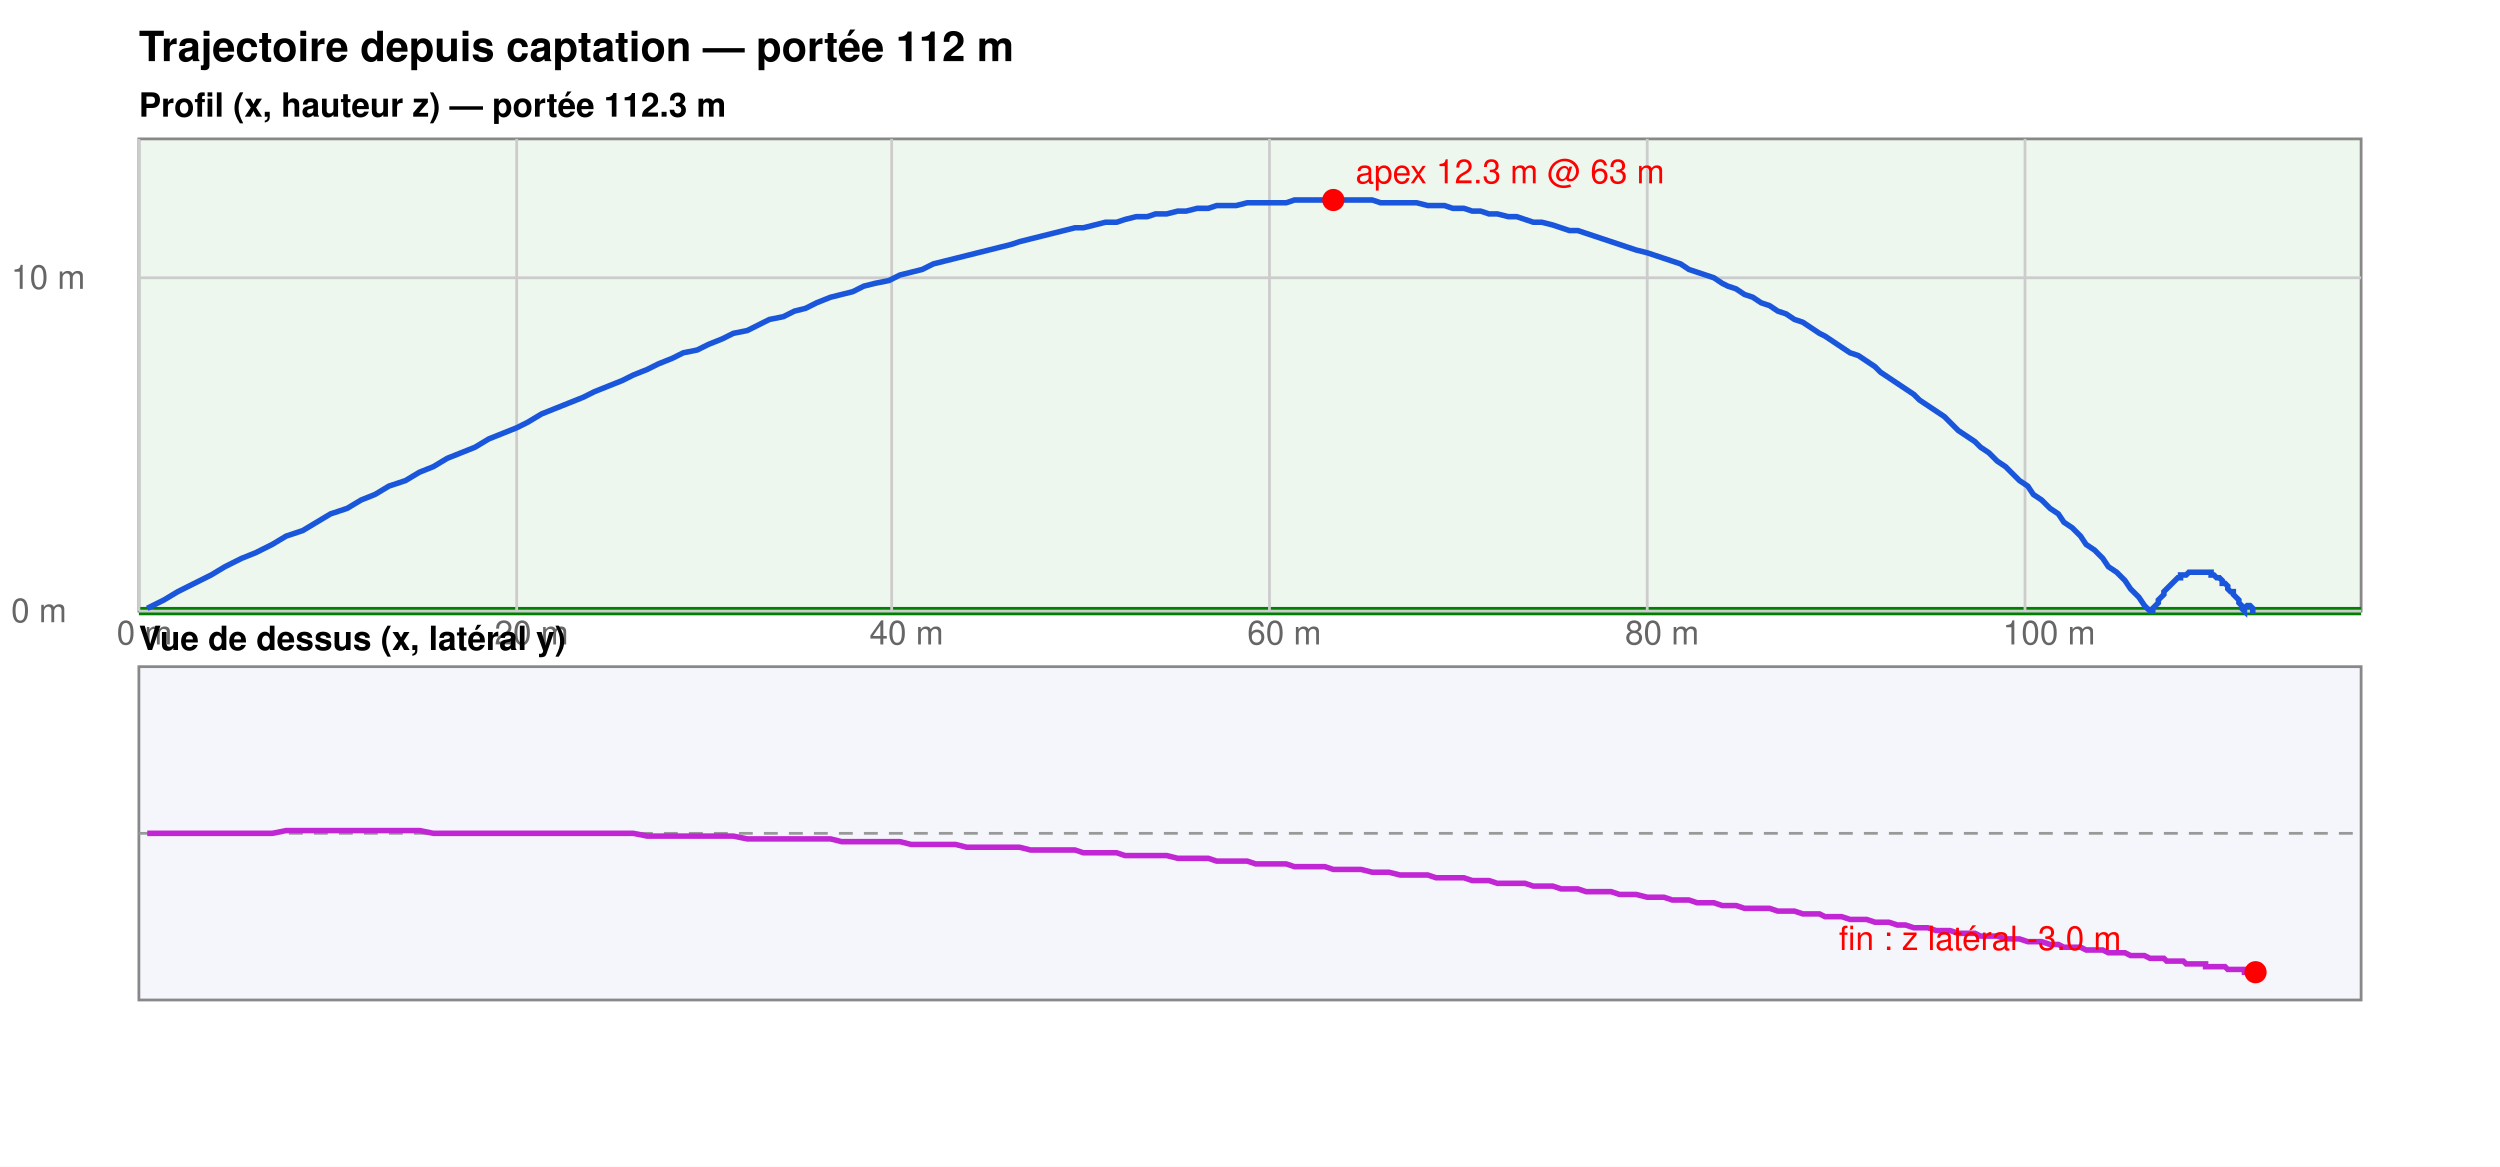
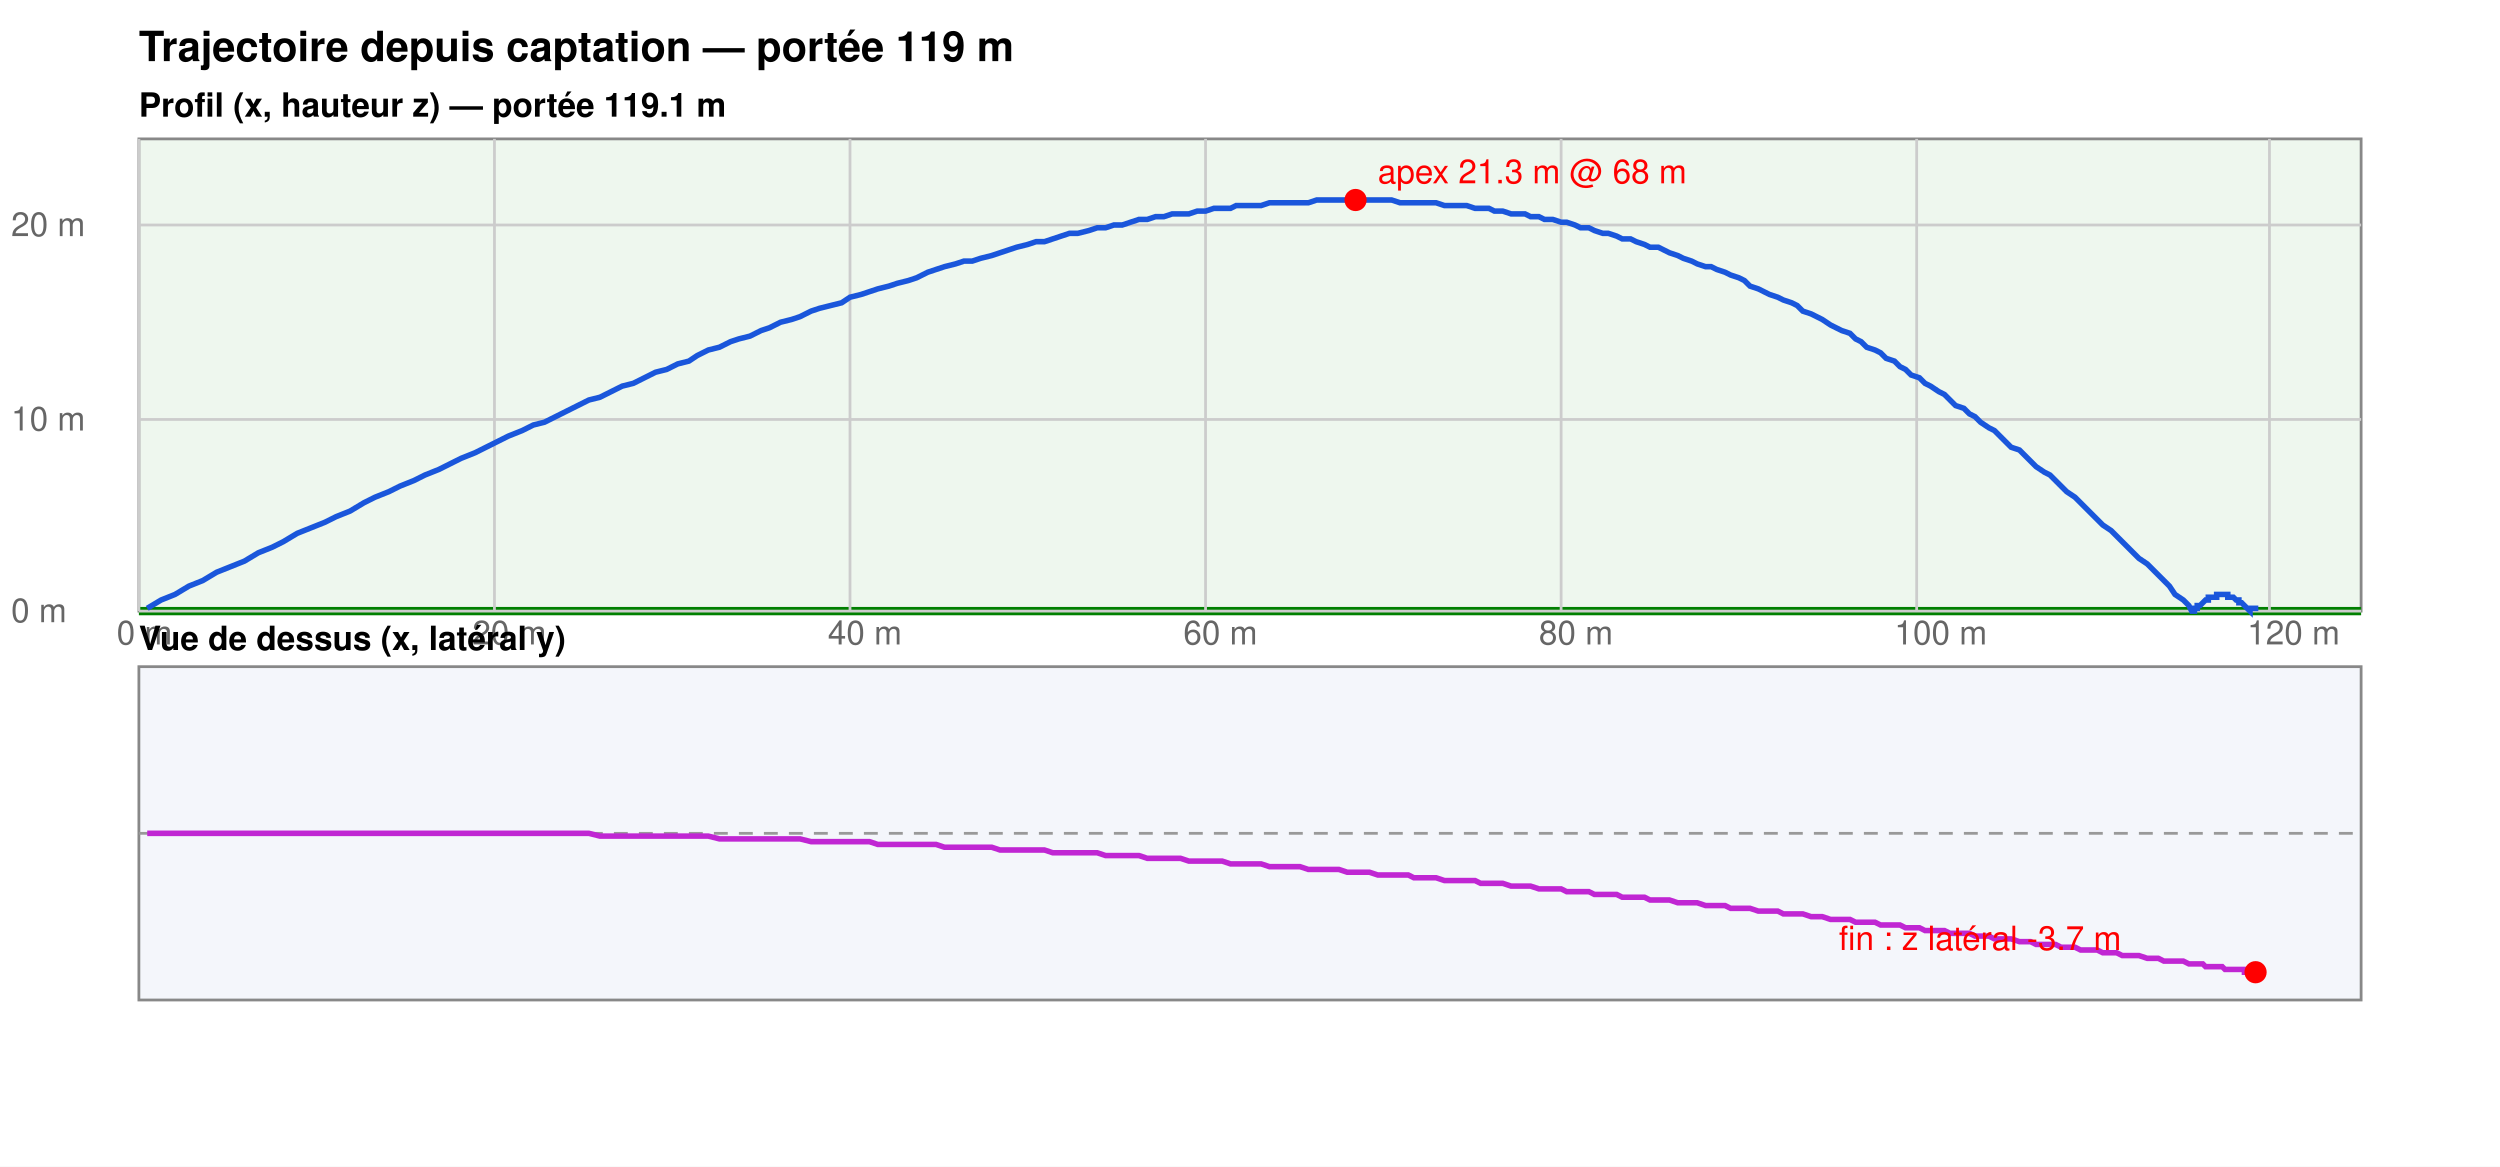
<svg xmlns="http://www.w3.org/2000/svg" width="900" height="420" font-family="Helvetica" font-size="12">
  <rect width="900" height="420" fill="white" />
-   <text x="50" y="22" font-size="15" font-weight="bold">Trajectoire depuis captation — portée 112 m</text>
+   <text x="50" y="22" font-size="15" font-weight="bold">Trajectoire depuis captation — portée 119 m</text>
  <rect x="50" y="50" width="800" height="170" fill="#eef7ee" stroke="#888" />
  <line x1="50" y1="220" x2="850" y2="220" stroke="green" stroke-width="3" />
  <line x1="50" y1="220" x2="50" y2="50" stroke="#ccc" />
  <text x="42" y="232" fill="#666">0 m</text>
-   <line x1="186" y1="220" x2="186" y2="50" stroke="#ccc" />
-   <text x="178" y="232" fill="#666">20 m</text>
-   <line x1="321" y1="220" x2="321" y2="50" stroke="#ccc" />
-   <text x="313" y="232" fill="#666">40 m</text>
-   <line x1="457" y1="220" x2="457" y2="50" stroke="#ccc" />
-   <text x="449" y="232" fill="#666">60 m</text>
-   <line x1="593" y1="220" x2="593" y2="50" stroke="#ccc" />
-   <text x="585" y="232" fill="#666">80 m</text>
-   <line x1="729" y1="220" x2="729" y2="50" stroke="#ccc" />
-   <text x="721" y="232" fill="#666">100 m</text>
+   <line x1="178" y1="220" x2="178" y2="50" stroke="#ccc" />
+   <text x="170" y="232" fill="#666">20 m</text>
+   <line x1="306" y1="220" x2="306" y2="50" stroke="#ccc" />
+   <text x="298" y="232" fill="#666">40 m</text>
+   <line x1="434" y1="220" x2="434" y2="50" stroke="#ccc" />
+   <text x="426" y="232" fill="#666">60 m</text>
+   <line x1="562" y1="220" x2="562" y2="50" stroke="#ccc" />
+   <text x="554" y="232" fill="#666">80 m</text>
+   <line x1="690" y1="220" x2="690" y2="50" stroke="#ccc" />
+   <text x="682" y="232" fill="#666">100 m</text>
+   <line x1="817" y1="220" x2="817" y2="50" stroke="#ccc" />
+   <text x="809" y="232" fill="#666">120 m</text>
  <line x1="50" y1="220" x2="850" y2="220" stroke="#ccc" />
  <text x="4" y="224" fill="#666">0 m</text>
-   <line x1="50" y1="100" x2="850" y2="100" stroke="#ccc" />
-   <text x="4" y="104" fill="#666">10 m</text>
-   <polyline fill="none" stroke="#1a56db" stroke-width="2" points="53,219 59,216 64,213 70,210 76,207 81,204 87,201 92,199 98,196 103,193 109,191 114,188 119,185 125,183 130,180 135,178 140,175 146,173 151,170 156,168 161,165 166,163 171,161 176,158 181,156 186,154 190,152 195,149 200,147 205,145 210,143 214,141 219,139 224,137 228,135 233,133 237,131 242,129 246,127 251,126 255,124 260,122 264,120 269,119 273,117 277,115 282,114 286,112 290,111 294,109 299,107 303,106 307,105 311,103 315,102 320,101 324,99 328,98 332,97 336,95 340,94 344,93 348,92 352,91 356,90 360,89 364,88 367,87 371,86 375,85 379,84 383,83 387,82 390,82 394,81 398,80 402,80 405,79 409,78 413,78 416,77 420,77 424,76 427,76 431,75 435,75 438,74 442,74 445,74 449,73 452,73 456,73 459,73 463,73 466,72 470,72 473,72 477,72 480,72 483,72 487,72 490,72 494,72 497,73 500,73 504,73 507,73 510,73 514,74 517,74 520,74 523,75 527,75 530,76 533,76 536,77 539,77 543,78 546,78 549,79 552,80 555,80 559,81 562,82 565,83 568,83 571,84 574,85 577,86 580,87 583,88 586,89 589,90 593,91 596,92 599,93 602,94 605,95 608,97 611,98 614,99 617,100 620,102 622,103 625,104 628,106 631,107 634,109 637,110 640,112 643,113 646,115 649,116 652,118 655,120 657,121 660,123 663,125 666,127 669,128 672,130 675,132 677,134 680,136 683,138 686,140 689,142 691,144 694,146 697,148 700,150 702,152 705,155 708,157 711,159 713,161 716,163 719,166 722,168 724,170 727,173 730,175 732,178 735,180 738,183 741,185 743,188 746,190 749,193 751,196 754,198 757,201 759,204 762,206 765,209 767,212 770,215 772,218 774,220 775,220 775,219 776,218 777,217 777,216 778,215 779,214 779,213 780,212 781,211 781,211 782,210 783,209 783,209 784,208 785,208 785,207 786,207 787,207 788,206 788,206 789,206 790,206 790,206 791,206 792,206 792,206 793,206 794,206 794,206 795,206 796,206 796,207 797,207 798,208 798,208 799,208 800,209 800,210 801,210 802,211 802,212 803,213 804,213 804,214 805,215 806,216 806,217 807,218 807,219 808,220 808,220 808,219 808,219 808,219 809,218 809,218 809,218 809,218 809,218 810,218 810,218 810,218 810,218 810,218 810,218 811,219 811,219 811,219 811,220 811,220 811,220 811,220 811,220 811,220 811,220 811,220 811,220 811,220 811,220 811,220 811,220 812,220 812,220 812,220 812,220 812,220 812,220 812,220 812,220 812,220 812,220 812,220 812,220 812,220 812,220 812,220 812,220 812,220 812,220 812,220 812,220 812,220 812,220 812,220 812,220 812,220 812,220 812,220 812,220 812,220 812,220 812,220 812,220 812,220 812,220 812,220 812,220 812,220 812,220 812,220 812,220 812,220 812,220 812,220 812,220 812,220 812,220 812,220 812,220 812,220 812,220 812,220 812,220 812,220 812,220 812,220 " />
-   <circle cx="480" cy="72" r="4" fill="red" />
-   <text x="488" y="66" fill="red">apex 12.3 m @ 63 m</text>
-   <text x="50" y="42" font-weight="bold">Profil (x, hauteur z) — portée 112.3 m</text>
+   <line x1="50" y1="151" x2="850" y2="151" stroke="#ccc" />
+   <text x="4" y="155" fill="#666">10 m</text>
+   <line x1="50" y1="81" x2="850" y2="81" stroke="#ccc" />
+   <text x="4" y="85" fill="#666">20 m</text>
+   <polyline fill="none" stroke="#1a56db" stroke-width="2" points="53,219 58,216 63,214 68,211 73,209 78,206 83,204 88,202 93,199 98,197 102,195 107,192 112,190 117,188 121,186 126,184 131,181 135,179 140,177 144,175 149,173 153,171 158,169 162,167 166,165 171,163 175,161 179,159 183,157 188,155 192,153 196,152 200,150 204,148 208,146 212,144 216,143 220,141 224,139 228,138 232,136 236,134 240,133 244,131 248,130 251,128 255,126 259,125 263,123 266,122 270,121 274,119 277,118 281,116 285,115 288,114 292,112 295,111 299,110 303,109 306,107 310,106 313,105 316,104 320,103 323,102 327,101 330,100 334,98 337,97 340,96 344,95 347,94 350,94 353,93 357,92 360,91 363,90 366,89 370,88 373,87 376,87 379,86 382,85 385,84 388,84 392,83 395,82 398,82 401,81 404,81 407,80 410,79 413,79 416,78 419,78 422,77 425,77 428,77 431,76 434,76 437,75 440,75 443,75 445,74 448,74 451,74 454,74 457,73 460,73 463,73 465,73 468,73 471,73 474,72 477,72 479,72 482,72 485,72 488,72 490,72 493,72 496,72 499,72 501,72 504,73 507,73 509,73 512,73 515,73 517,73 520,74 523,74 525,74 528,74 531,75 533,75 536,75 538,76 541,76 544,77 546,77 549,77 551,78 554,78 556,79 559,79 562,80 564,80 567,81 569,82 572,82 574,83 577,84 579,84 582,85 584,86 587,86 589,87 592,88 594,89 597,89 599,90 601,91 604,92 606,93 609,94 611,95 614,96 616,96 618,97 621,98 623,99 626,100 628,101 630,103 633,104 635,105 637,106 640,107 642,108 645,109 647,110 649,112 652,113 654,114 656,115 659,117 661,118 663,119 666,120 668,122 670,123 672,125 675,126 677,127 679,129 682,130 684,132 686,133 688,135 691,136 693,138 695,139 698,141 700,142 702,144 704,146 707,147 709,149 711,150 713,152 716,154 718,155 720,157 722,159 724,161 727,162 729,164 731,166 733,168 736,170 738,171 740,173 742,175 744,177 747,179 749,181 751,183 753,185 755,187 757,189 760,191 762,193 764,195 766,197 768,199 770,201 773,203 775,205 777,207 779,209 781,211 783,214 786,216 788,218 789,220 790,220 790,219 791,219 791,218 792,218 792,218 793,217 793,217 794,216 794,216 795,216 795,215 796,215 796,215 797,215 797,215 798,215 798,214 799,214 799,214 799,214 800,214 800,214 801,214 801,214 802,214 802,215 803,215 803,215 804,215 804,215 805,216 805,216 806,216 806,217 807,217 807,217 808,218 808,218 809,219 809,219 810,220 810,220 810,220 810,220 810,219 810,219 810,219 811,219 811,219 811,219 811,219 811,219 811,219 811,219 811,219 812,219 812,220 812,220 812,220 812,220 812,220 812,220 812,220 812,220 812,220 812,220 812,220 812,220 812,220 812,220 812,220 812,220 812,220 812,220 812,220 812,220 812,220 812,220 812,220 812,220 812,220 812,220 812,220 812,220 812,220 812,220 812,220 812,220 812,220 812,220 812,220 812,220 812,220 812,220 812,220 812,220 812,220 812,220 812,220 812,220 812,220 812,220 812,220 812,220 812,220 812,220 812,220 812,220 812,220 812,220 812,220 812,220 812,220 812,220 812,220 812,220 812,220 812,220 812,220 812,220 812,220 812,220 812,220 812,220 812,220 812,220 812,220 812,220 812,220 812,220 812,220 812,220 812,220 812,220 812,220 812,220 812,220 812,220 812,220 812,220 812,220 812,220 812,220 812,220 812,220 812,220 812,220 812,220 812,220 812,220 812,220 812,220 812,220 812,220 812,220 812,220 812,220 812,220 812,220 812,220 812,220 812,220 812,220 812,220 812,220 812,220 812,220 812,220 812,220 812,220 812,220 812,220 812,220 812,220 812,220 812,220 812,220 812,220 812,220 812,220 812,220 812,220 812,220 812,220 812,220 812,220 812,220 812,220 812,220 812,220 812,220 812,220 812,220 812,220 812,220 812,220 812,220 812,220 812,220 812,220 812,220 812,220 812,220 812,220 812,220 812,220 812,220 812,220 812,220 812,220 812,220 812,220 812,220 812,220 812,220 812,220 812,220 812,220 812,220 812,220 812,220 812,220 812,220 812,220 812,220 812,220 812,220 812,220 812,220 812,220 812,220 812,220 812,220 812,220 812,220 812,220 812,220 812,220 812,220 812,220 812,220 812,220 812,220 812,220 812,220 812,220 812,220 812,220 812,220 812,220 812,220 812,220 812,220 812,220 812,220 812,220 812,220 812,220 812,220 812,220 812,220 812,220 812,220 812,220 812,220 812,220 812,220 812,220 812,220 812,220 812,220 812,220 812,220 812,220 812,220 812,220 812,220 812,220 812,220 812,220 812,220 812,220 812,220 812,220 812,220 812,220 812,220 812,220 812,220 812,220 812,220 812,220 812,220 812,220 812,220 812,220 812,220 812,220 812,220 812,220 812,220 812,220 812,220 812,220 812,220 812,220 812,220 812,220 812,220 812,220 812,220 812,220 812,220 812,220 812,220 812,220 812,220 812,220 812,220 812,220 812,220 812,220 812,220 812,220 812,220 812,220 812,220 812,220 812,220 812,220 812,220 812,220 812,220 812,220 812,220 812,220 812,220 812,220 812,220 812,220 812,220 812,220 812,220 812,220 812,220 812,220 812,220 812,220 812,220 812,220 812,220 812,220 812,220 812,220 812,220 812,220 812,220 812,220 812,220 812,220 812,220 812,220 812,220 812,220 812,220 812,220 812,220 812,220 812,220 812,220 812,220 812,220 812,220 812,220 812,220 812,220 812,220 812,220 812,220 812,220 812,220 812,220 812,220 812,220 812,220 812,220 812,220 812,220 812,220 812,220 812,220 812,220 812,220 812,220 812,220 812,220 812,220 812,220 812,220 812,220 812,220 812,220 812,220 812,220 812,220 812,220 812,220 812,220 812,220 812,220 812,220 812,220 812,220 812,220 812,220 812,220 812,220 812,220 812,220 812,220 812,220 812,220 812,220 812,220 812,220 812,220 812,220 812,220 812,220 812,220 812,220 812,220 812,220 812,220 812,220 812,220 812,220 812,220 812,220 812,220 812,220 812,220 812,220 812,220 812,220 812,220 812,220 812,220 812,220 812,220 812,220 812,220 812,220 812,220 812,220 812,220 812,220 812,220 812,220 812,220 812,220 812,220 812,220 812,220 812,220 812,220 812,220 812,220 812,220 812,220 812,220 812,220 812,220 812,220 812,220 812,220 812,220 812,220 812,220 812,220 812,220 812,220 812,220 812,220 812,220 812,220 812,220 812,220 812,220 812,220 812,220 812,220 812,220 812,220 812,220 812,220 812,220 812,220 812,220 812,220 812,220 812,220 812,220 812,220 812,220 812,220 812,220 812,220 812,220 812,220 812,220 812,220 812,220 812,220 812,220 812,220 812,220 812,220 812,220 812,220 812,220 812,220 812,220 812,220 812,220 812,220 812,220 812,220 812,220 812,220 812,220 812,220 812,220 812,220 812,220 812,220 812,220 812,220 812,220 812,220 812,220 812,220 812,220 812,220 812,220 812,220 812,220 812,220 812,220 812,220 812,220 812,220 812,220 812,220 812,220 812,220 812,220 812,220 812,220 812,220 812,220 812,220 812,220 812,220 812,220 812,220 812,220 812,220 812,220 812,220 812,220 812,220 812,220 812,220 812,220 812,220 812,220 812,220 812,220 812,220 812,220 812,220 812,220 812,220 812,220 812,220 812,220 812,220 812,220 812,220 812,220 812,220 812,220 812,220 812,220 812,220 812,220 812,220 812,220 812,220 812,220 812,220 812,220 812,220 812,220 812,220 812,220 812,220 812,220 812,220 812,220 812,220 812,220 812,220 812,220 812,220 812,220 812,220 812,220 812,220 812,220 812,220 812,220 812,220 812,220 812,220 812,220 812,220 812,220 812,220 812,220 812,220 812,220 812,220 812,220 812,220 812,220 812,220 812,220 812,220 812,220 812,220 812,220 812,220 812,220 812,220 812,220 812,220 812,220 812,220 812,220 812,220 812,220 812,220 812,220 812,220 812,220 812,220 812,220 812,220 812,220 812,220 812,220 812,220 812,220 812,220 812,220 812,220 812,220 812,220 812,220 812,220 812,220 812,220 812,220 812,220 812,220 812,220 812,220 812,220 812,220 812,220 812,220 812,220 812,220 812,220 812,220 812,220 812,220 812,220 812,220 812,220 812,220 812,220 812,220 812,220 812,220 812,220 812,220 812,220 812,220 812,220 812,220 812,220 812,220 812,220 812,220 812,220 812,220 812,220 812,220 812,220 812,220 812,220 812,220 812,220 812,220 812,220 812,220 812,220 812,220 812,220 812,220 812,220 812,220 812,220 812,220 812,220 812,220 812,220 812,220 812,220 812,220 812,220 812,220 812,220 812,220 812,220 812,220 812,220 812,220 812,220 812,220 812,220 812,220 812,220 812,220 812,220 812,220 812,220 812,220 812,220 812,220 812,220 812,220 812,220 812,220 812,220 812,220 812,220 812,220 812,220 812,220 812,220 812,220 812,220 812,220 812,220 812,220 812,220 812,220 812,220 812,220 812,220 812,220 812,220 812,220 812,220 812,220 812,220 812,220 812,220 812,220 812,220 812,220 812,220 812,220 812,220 812,220 812,220 812,220 812,220 812,220 812,220 812,220 812,220 812,220 812,220 812,220 812,220 812,220 812,220 812,220 812,220 812,220 812,220 812,220 812,220 812,220 812,220 812,220 812,220 812,220 812,220 812,220 812,220 812,220 812,220 812,220 812,220 812,220 812,220 812,220 812,220 812,220 812,220 812,220 812,220 812,220 812,220 812,220 812,220 812,220 812,220 812,220 812,220 812,220 812,220 812,220 812,220 812,220 812,220 812,220 812,220 812,220 812,220 812,220 812,220 812,220 812,220 812,220 812,220 812,220 812,220 812,220 812,220 812,220 812,220 812,220 812,220 812,220 812,220 812,220 812,220 812,220 812,220 812,220 812,220 812,220 812,220 812,220 812,220 812,220 812,220 812,220 812,220 812,220 812,220 812,220 812,220 812,220 812,220 812,220 812,220 812,220 812,220 812,220 812,220 812,220 812,220 812,220 812,220 812,220 812,220 812,220 812,220 812,220 812,220 812,220 812,220 812,220 812,220 812,220 812,220 812,220 812,220 812,220 812,220 812,220 812,220 812,220 812,220 812,220 812,220 812,220 812,220 812,220 812,220 812,220 812,220 812,220 812,220 812,220 812,220 812,220 812,220 812,220 812,220 812,220 812,220 812,220 812,220 812,220 812,220 812,220 812,220 812,220 812,220 812,220 812,220 812,220 812,220 812,220 812,220 812,220 812,220 812,220 812,220 812,220 812,220 812,220 812,220 812,220 812,220 812,220 812,220 812,220 812,220 812,220 812,220 " />
+   <circle cx="488" cy="72" r="4" fill="red" />
+   <text x="496" y="66" fill="red">apex 21.3 m @ 68 m</text>
+   <text x="50" y="42" font-weight="bold">Profil (x, hauteur z) — portée 119.1 m</text>
  <rect x="50" y="240" width="800" height="120" fill="#f4f6fb" stroke="#888" />
  <line x1="50" y1="300" x2="850" y2="300" stroke="#999" stroke-dasharray="5,4" />
-   <polyline fill="none" stroke="#c026d3" stroke-width="2" points="53,300 59,300 64,300 70,300 76,300 81,300 87,300 92,300 98,300 103,299 109,299 114,299 119,299 125,299 130,299 135,299 140,299 146,299 151,299 156,300 161,300 166,300 171,300 176,300 181,300 186,300 190,300 195,300 200,300 205,300 210,300 214,300 219,300 224,300 228,300 233,301 237,301 242,301 246,301 251,301 255,301 260,301 264,301 269,302 273,302 277,302 282,302 286,302 290,302 294,302 299,302 303,303 307,303 311,303 315,303 320,303 324,303 328,304 332,304 336,304 340,304 344,304 348,305 352,305 356,305 360,305 364,305 367,305 371,306 375,306 379,306 383,306 387,306 390,307 394,307 398,307 402,307 405,308 409,308 413,308 416,308 420,308 424,309 427,309 431,309 435,309 438,310 442,310 445,310 449,310 452,311 456,311 459,311 463,311 466,312 470,312 473,312 477,312 480,313 483,313 487,313 490,313 494,314 497,314 500,314 504,315 507,315 510,315 514,315 517,316 520,316 523,316 527,316 530,317 533,317 536,317 539,318 543,318 546,318 549,318 552,319 555,319 559,319 562,320 565,320 568,320 571,321 574,321 577,321 580,321 583,322 586,322 589,322 593,323 596,323 599,323 602,324 605,324 608,324 611,325 614,325 617,325 620,326 622,326 625,326 628,327 631,327 634,327 637,327 640,328 643,328 646,328 649,329 652,329 655,329 657,330 660,330 663,330 666,331 669,331 672,331 675,332 677,332 680,332 683,333 686,333 689,334 691,334 694,334 697,335 700,335 702,335 705,336 708,336 711,336 713,337 716,337 719,337 722,338 724,338 727,338 730,339 732,339 735,339 738,340 741,340 743,341 746,341 749,341 751,342 754,342 757,342 759,343 762,343 765,343 767,344 770,344 772,344 774,345 775,345 775,345 776,345 777,345 777,345 778,345 779,345 779,345 780,346 781,346 781,346 782,346 783,346 783,346 784,346 785,346 785,346 786,346 787,347 788,347 788,347 789,347 790,347 790,347 791,347 792,347 792,347 793,347 794,347 794,348 795,348 796,348 796,348 797,348 798,348 798,348 799,348 800,348 800,348 801,348 802,349 802,349 803,349 804,349 804,349 805,349 806,349 806,349 807,349 807,349 808,349 808,349 808,349 808,349 808,350 809,350 809,350 809,350 809,350 809,350 810,350 810,350 810,350 810,350 810,350 810,350 811,350 811,350 811,350 811,350 811,350 811,350 811,350 811,350 811,350 811,350 811,350 811,350 811,350 811,350 811,350 811,350 812,350 812,350 812,350 812,350 812,350 812,350 812,350 812,350 812,350 812,350 812,350 812,350 812,350 812,350 812,350 812,350 812,350 812,350 812,350 812,350 812,350 812,350 812,350 812,350 812,350 812,350 812,350 812,350 812,350 812,350 812,350 812,350 812,350 812,350 812,350 812,350 812,350 812,350 812,350 812,350 812,350 812,350 812,350 812,350 812,350 812,350 812,350 812,350 812,350 812,350 812,350 812,350 812,350 812,350 812,350 " />
+   <polyline fill="none" stroke="#c026d3" stroke-width="2" points="53,300 58,300 63,300 68,300 73,300 78,300 83,300 88,300 93,300 98,300 102,300 107,300 112,300 117,300 121,300 126,300 131,300 135,300 140,300 144,300 149,300 153,300 158,300 162,300 166,300 171,300 175,300 179,300 183,300 188,300 192,300 196,300 200,300 204,300 208,300 212,300 216,301 220,301 224,301 228,301 232,301 236,301 240,301 244,301 248,301 251,301 255,301 259,302 263,302 266,302 270,302 274,302 277,302 281,302 285,302 288,302 292,303 295,303 299,303 303,303 306,303 310,303 313,303 316,304 320,304 323,304 327,304 330,304 334,304 337,304 340,305 344,305 347,305 350,305 353,305 357,305 360,306 363,306 366,306 370,306 373,306 376,306 379,307 382,307 385,307 388,307 392,307 395,307 398,308 401,308 404,308 407,308 410,308 413,309 416,309 419,309 422,309 425,309 428,310 431,310 434,310 437,310 440,310 443,311 445,311 448,311 451,311 454,311 457,312 460,312 463,312 465,312 468,312 471,313 474,313 477,313 479,313 482,313 485,314 488,314 490,314 493,314 496,315 499,315 501,315 504,315 507,315 509,316 512,316 515,316 517,316 520,317 523,317 525,317 528,317 531,317 533,318 536,318 538,318 541,318 544,319 546,319 549,319 551,319 554,320 556,320 559,320 562,320 564,321 567,321 569,321 572,321 574,322 577,322 579,322 582,322 584,323 587,323 589,323 592,323 594,324 597,324 599,324 601,324 604,325 606,325 609,325 611,325 614,326 616,326 618,326 621,326 623,327 626,327 628,327 630,327 633,328 635,328 637,328 640,328 642,329 645,329 647,329 649,329 652,330 654,330 656,330 659,331 661,331 663,331 666,331 668,332 670,332 672,332 675,332 677,333 679,333 682,333 684,333 686,334 688,334 691,334 693,335 695,335 698,335 700,335 702,336 704,336 707,336 709,336 711,337 713,337 716,337 718,338 720,338 722,338 724,338 727,339 729,339 731,339 733,340 736,340 738,340 740,340 742,341 744,341 747,341 749,342 751,342 753,342 755,342 757,343 760,343 762,343 764,344 766,344 768,344 770,344 773,345 775,345 777,345 779,346 781,346 783,346 786,346 788,347 789,347 790,347 790,347 791,347 791,347 792,347 792,347 793,347 793,347 794,348 794,348 795,348 795,348 796,348 796,348 797,348 797,348 798,348 798,348 799,348 799,348 799,348 800,348 800,348 801,349 801,349 802,349 802,349 803,349 803,349 804,349 804,349 805,349 805,349 806,349 806,349 807,349 807,349 808,349 808,350 809,350 809,350 810,350 810,350 810,350 810,350 810,350 810,350 810,350 811,350 811,350 811,350 811,350 811,350 811,350 811,350 811,350 812,350 812,350 812,350 812,350 812,350 812,350 812,350 812,350 812,350 812,350 812,350 812,350 812,350 812,350 812,350 812,350 812,350 812,350 812,350 812,350 812,350 812,350 812,350 812,350 812,350 812,350 812,350 812,350 812,350 812,350 812,350 812,350 812,350 812,350 812,350 812,350 812,350 812,350 812,350 812,350 812,350 812,350 812,350 812,350 812,350 812,350 812,350 812,350 812,350 812,350 812,350 812,350 812,350 812,350 812,350 812,350 812,350 812,350 812,350 812,350 812,350 812,350 812,350 812,350 812,350 812,350 812,350 812,350 812,350 812,350 812,350 812,350 812,350 812,350 812,350 812,350 812,350 812,350 812,350 812,350 812,350 812,350 812,350 812,350 812,350 812,350 812,350 812,350 812,350 812,350 812,350 812,350 812,350 812,350 812,350 812,350 812,350 812,350 812,350 812,350 812,350 812,350 812,350 812,350 812,350 812,350 812,350 812,350 812,350 812,350 812,350 812,350 812,350 812,350 812,350 812,350 812,350 812,350 812,350 812,350 812,350 812,350 812,350 812,350 812,350 812,350 812,350 812,350 812,350 812,350 812,350 812,350 812,350 812,350 812,350 812,350 812,350 812,350 812,350 812,350 812,350 812,350 812,350 812,350 812,350 812,350 812,350 812,350 812,350 812,350 812,350 812,350 812,350 812,350 812,350 812,350 812,350 812,350 812,350 812,350 812,350 812,350 812,350 812,350 812,350 812,350 812,350 812,350 812,350 812,350 812,350 812,350 812,350 812,350 812,350 812,350 812,350 812,350 812,350 812,350 812,350 812,350 812,350 812,350 812,350 812,350 812,350 812,350 812,350 812,350 812,350 812,350 812,350 812,350 812,350 812,350 812,350 812,350 812,350 812,350 812,350 812,350 812,350 812,350 812,350 812,350 812,350 812,350 812,350 812,350 812,350 812,350 812,350 812,350 812,350 812,350 812,350 812,350 812,350 812,350 812,350 812,350 812,350 812,350 812,350 812,350 812,350 812,350 812,350 812,350 812,350 812,350 812,350 812,350 812,350 812,350 812,350 812,350 812,350 812,350 812,350 812,350 812,350 812,350 812,350 812,350 812,350 812,350 812,350 812,350 812,350 812,350 812,350 812,350 812,350 812,350 812,350 812,350 812,350 812,350 812,350 812,350 812,350 812,350 812,350 812,350 812,350 812,350 812,350 812,350 812,350 812,350 812,350 812,350 812,350 812,350 812,350 812,350 812,350 812,350 812,350 812,350 812,350 812,350 812,350 812,350 812,350 812,350 812,350 812,350 812,350 812,350 812,350 812,350 812,350 812,350 812,350 812,350 812,350 812,350 812,350 812,350 812,350 812,350 812,350 812,350 812,350 812,350 812,350 812,350 812,350 812,350 812,350 812,350 812,350 812,350 812,350 812,350 812,350 812,350 812,350 812,350 812,350 812,350 812,350 812,350 812,350 812,350 812,350 812,350 812,350 812,350 812,350 812,350 812,350 812,350 812,350 812,350 812,350 812,350 812,350 812,350 812,350 812,350 812,350 812,350 812,350 812,350 812,350 812,350 812,350 812,350 812,350 812,350 812,350 812,350 812,350 812,350 812,350 812,350 812,350 812,350 812,350 812,350 812,350 812,350 812,350 812,350 812,350 812,350 812,350 812,350 812,350 812,350 812,350 812,350 812,350 812,350 812,350 812,350 812,350 812,350 812,350 812,350 812,350 812,350 812,350 812,350 812,350 812,350 812,350 812,350 812,350 812,350 812,350 812,350 812,350 812,350 812,350 812,350 812,350 812,350 812,350 812,350 812,350 812,350 812,350 812,350 812,350 812,350 812,350 812,350 812,350 812,350 812,350 812,350 812,350 812,350 812,350 812,350 812,350 812,350 812,350 812,350 812,350 812,350 812,350 812,350 812,350 812,350 812,350 812,350 812,350 812,350 812,350 812,350 812,350 812,350 812,350 812,350 812,350 812,350 812,350 812,350 812,350 812,350 812,350 812,350 812,350 812,350 812,350 812,350 812,350 812,350 812,350 812,350 812,350 812,350 812,350 812,350 812,350 812,350 812,350 812,350 812,350 812,350 812,350 812,350 812,350 812,350 812,350 812,350 812,350 812,350 812,350 812,350 812,350 812,350 812,350 812,350 812,350 812,350 812,350 812,350 812,350 812,350 812,350 812,350 812,350 812,350 812,350 812,350 812,350 812,350 812,350 812,350 812,350 812,350 812,350 812,350 812,350 812,350 812,350 812,350 812,350 812,350 812,350 812,350 812,350 812,350 812,350 812,350 812,350 812,350 812,350 812,350 812,350 812,350 812,350 812,350 812,350 812,350 812,350 812,350 812,350 812,350 812,350 812,350 812,350 812,350 812,350 812,350 812,350 812,350 812,350 812,350 812,350 812,350 812,350 812,350 812,350 812,350 812,350 812,350 812,350 812,350 812,350 812,350 812,350 812,350 812,350 812,350 812,350 812,350 812,350 812,350 812,350 812,350 812,350 812,350 812,350 812,350 812,350 812,350 812,350 812,350 812,350 812,350 812,350 812,350 812,350 812,350 812,350 812,350 812,350 812,350 812,350 812,350 812,350 812,350 812,350 812,350 812,350 812,350 812,350 812,350 812,350 812,350 812,350 812,350 812,350 812,350 812,350 812,350 812,350 812,350 812,350 812,350 812,350 812,350 812,350 812,350 812,350 812,350 812,350 812,350 812,350 812,350 812,350 812,350 812,350 812,350 812,350 812,350 812,350 812,350 812,350 812,350 812,350 812,350 812,350 812,350 812,350 812,350 812,350 812,350 812,350 812,350 812,350 812,350 812,350 812,350 812,350 812,350 812,350 812,350 812,350 812,350 812,350 812,350 812,350 812,350 812,350 812,350 812,350 812,350 812,350 812,350 812,350 812,350 812,350 812,350 812,350 812,350 812,350 812,350 812,350 812,350 812,350 812,350 812,350 812,350 812,350 812,350 812,350 812,350 812,350 812,350 812,350 812,350 812,350 812,350 812,350 812,350 812,350 812,350 812,350 812,350 812,350 812,350 812,350 812,350 812,350 812,350 812,350 812,350 812,350 812,350 812,350 812,350 812,350 812,350 812,350 812,350 812,350 812,350 812,350 812,350 812,350 812,350 812,350 812,350 812,350 812,350 812,350 812,350 812,350 812,350 812,350 812,350 812,350 812,350 812,350 812,350 812,350 812,350 812,350 812,350 812,350 812,350 812,350 812,350 812,350 812,350 812,350 812,350 812,350 812,350 812,350 812,350 812,350 812,350 812,350 812,350 812,350 812,350 812,350 812,350 812,350 812,350 812,350 812,350 812,350 812,350 812,350 812,350 812,350 812,350 812,350 812,350 812,350 812,350 812,350 812,350 812,350 812,350 812,350 812,350 812,350 812,350 812,350 812,350 812,350 812,350 812,350 812,350 812,350 812,350 812,350 812,350 812,350 812,350 812,350 812,350 812,350 812,350 812,350 812,350 812,350 812,350 812,350 812,350 812,350 812,350 812,350 812,350 812,350 812,350 812,350 812,350 812,350 812,350 812,350 812,350 812,350 812,350 812,350 812,350 812,350 812,350 812,350 812,350 812,350 812,350 812,350 812,350 812,350 812,350 812,350 812,350 812,350 812,350 812,350 812,350 812,350 812,350 812,350 812,350 812,350 812,350 812,350 812,350 812,350 812,350 812,350 812,350 812,350 812,350 812,350 812,350 812,350 812,350 812,350 812,350 812,350 812,350 812,350 812,350 812,350 812,350 812,350 812,350 812,350 812,350 812,350 812,350 812,350 812,350 812,350 812,350 812,350 812,350 812,350 812,350 812,350 812,350 812,350 812,350 812,350 812,350 812,350 812,350 812,350 812,350 812,350 812,350 812,350 812,350 812,350 812,350 812,350 812,350 812,350 812,350 812,350 812,350 812,350 812,350 812,350 812,350 812,350 812,350 812,350 812,350 812,350 812,350 812,350 812,350 812,350 812,350 812,350 812,350 812,350 812,350 812,350 812,350 812,350 812,350 812,350 812,350 812,350 812,350 812,350 812,350 812,350 " />
  <circle cx="812" cy="350" r="4" fill="red" />
-   <text x="662" y="342" fill="red">fin : z latéral -3.0 m</text>
+   <text x="662" y="342" fill="red">fin : z latéral -3.7 m</text>
  <text x="50" y="234" font-weight="bold">Vue de dessus (x, latéral y)</text>
</svg>
